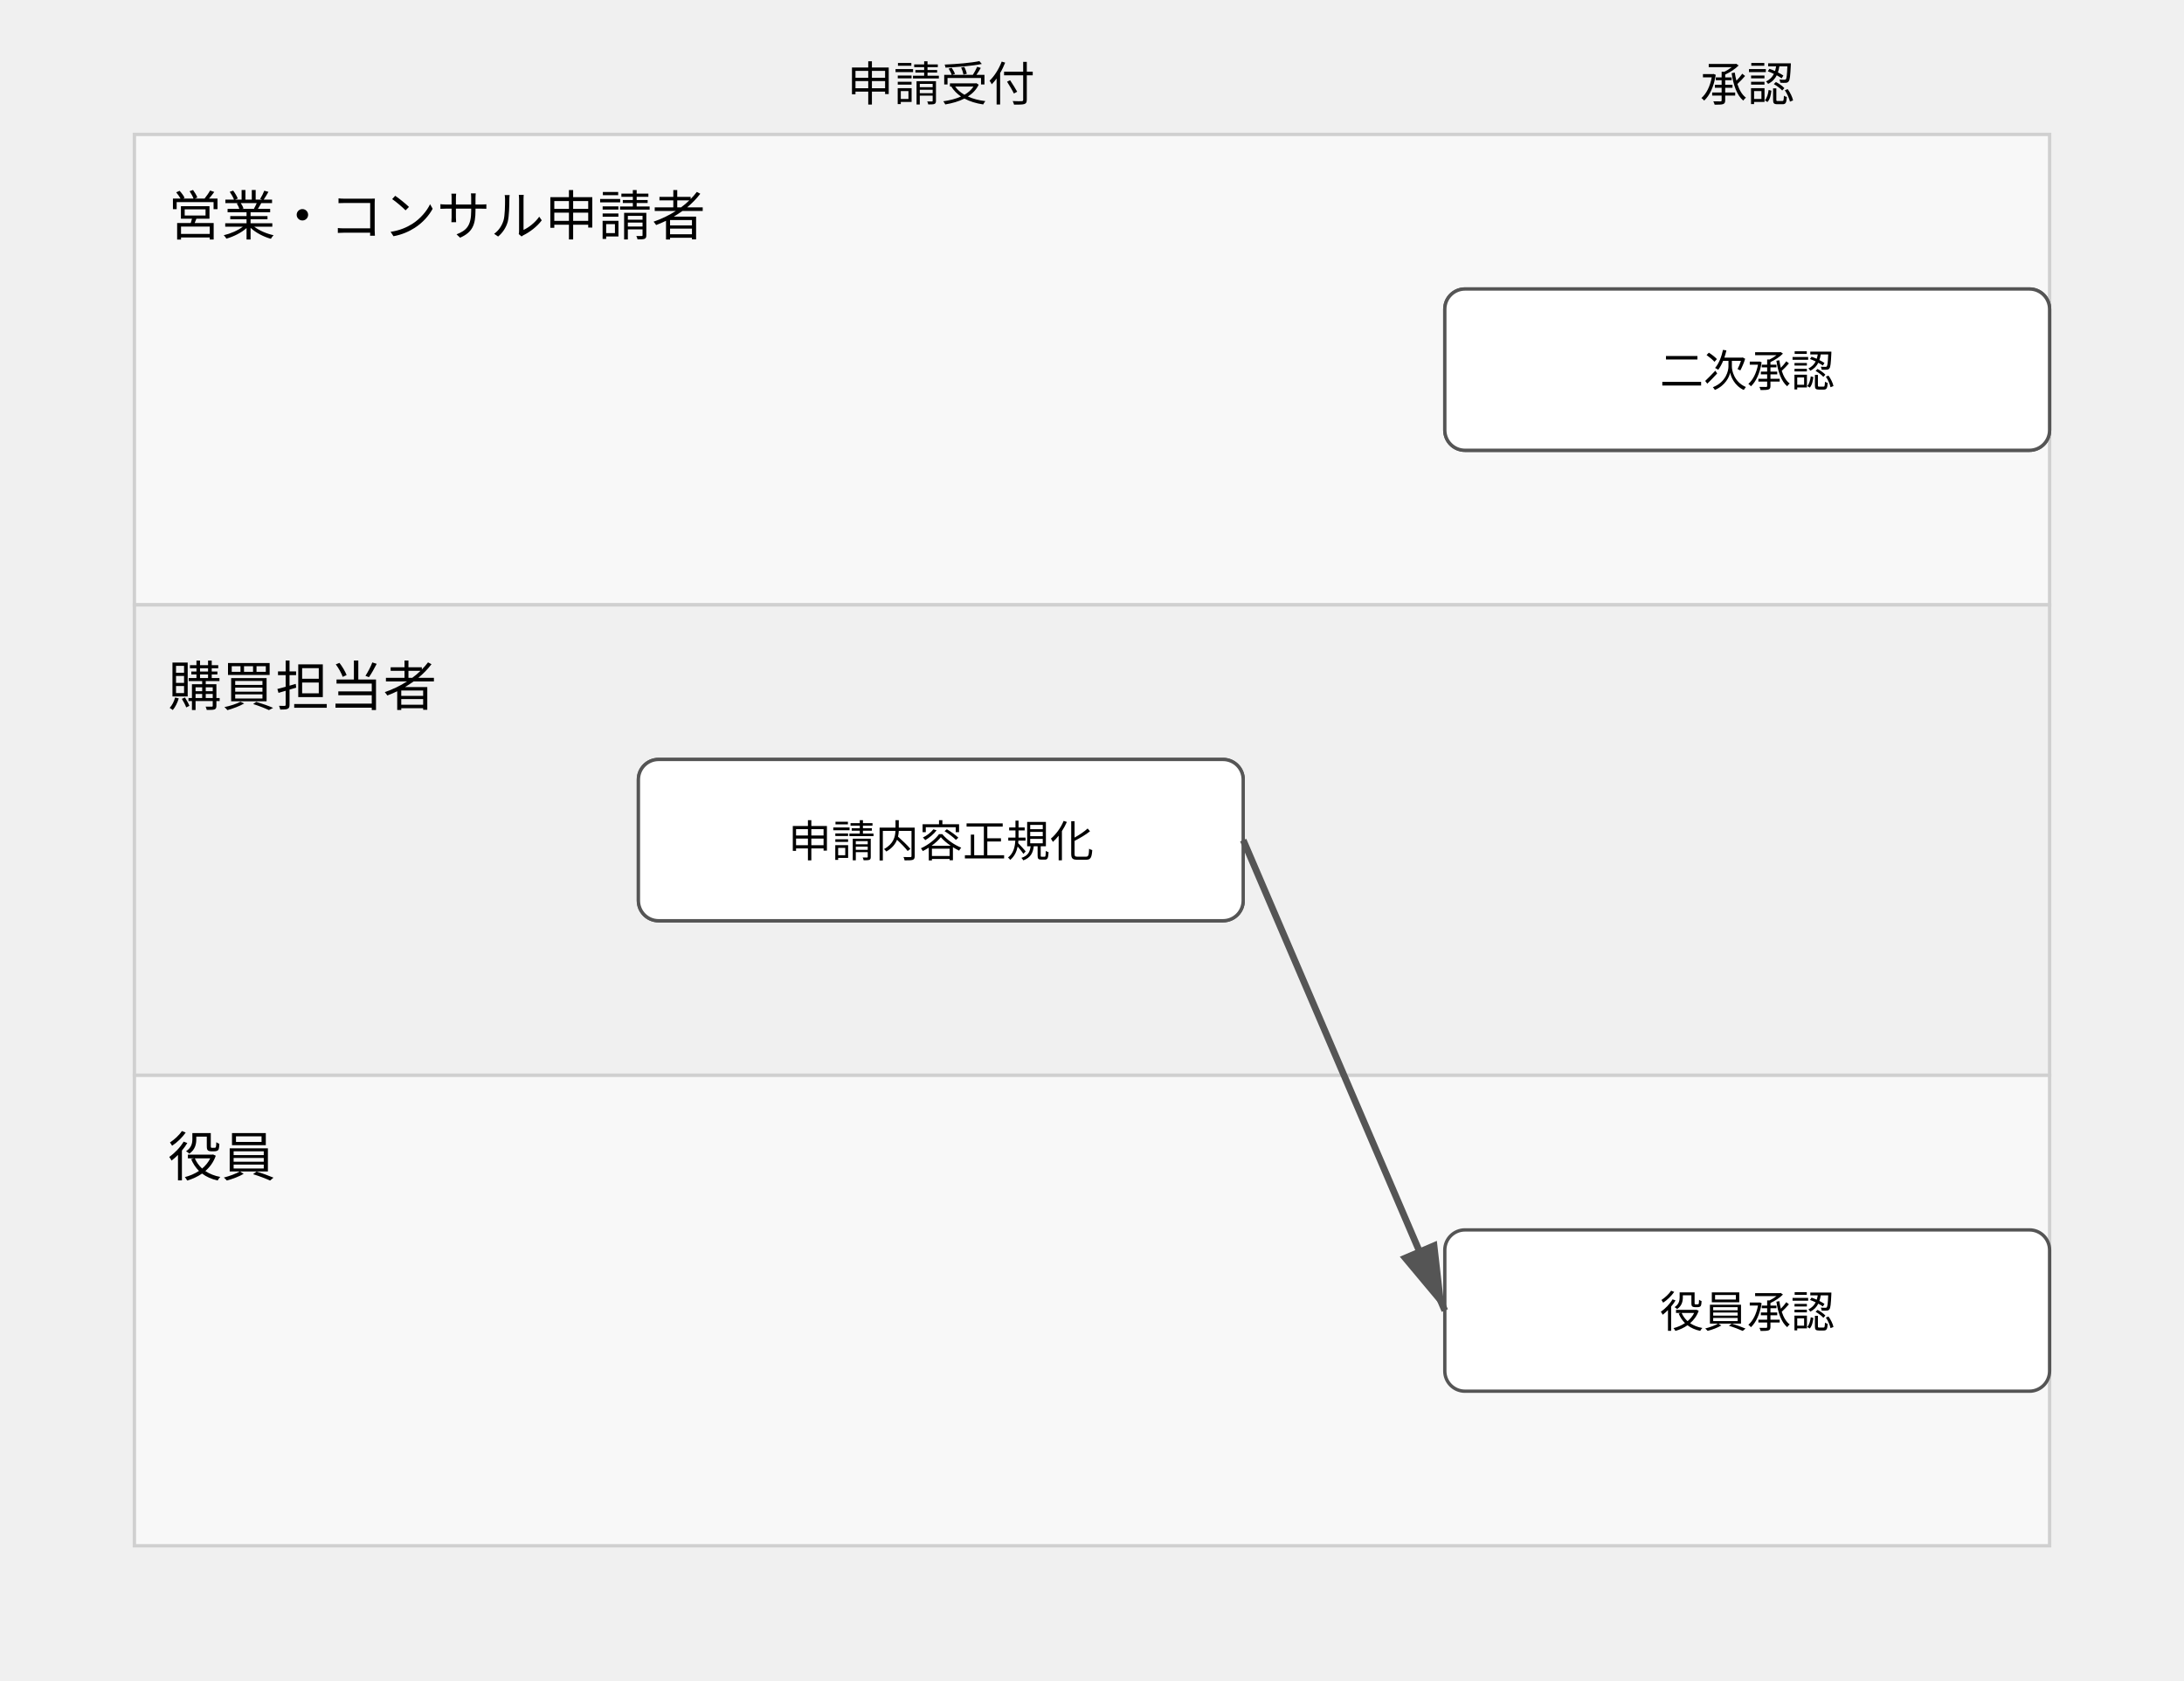
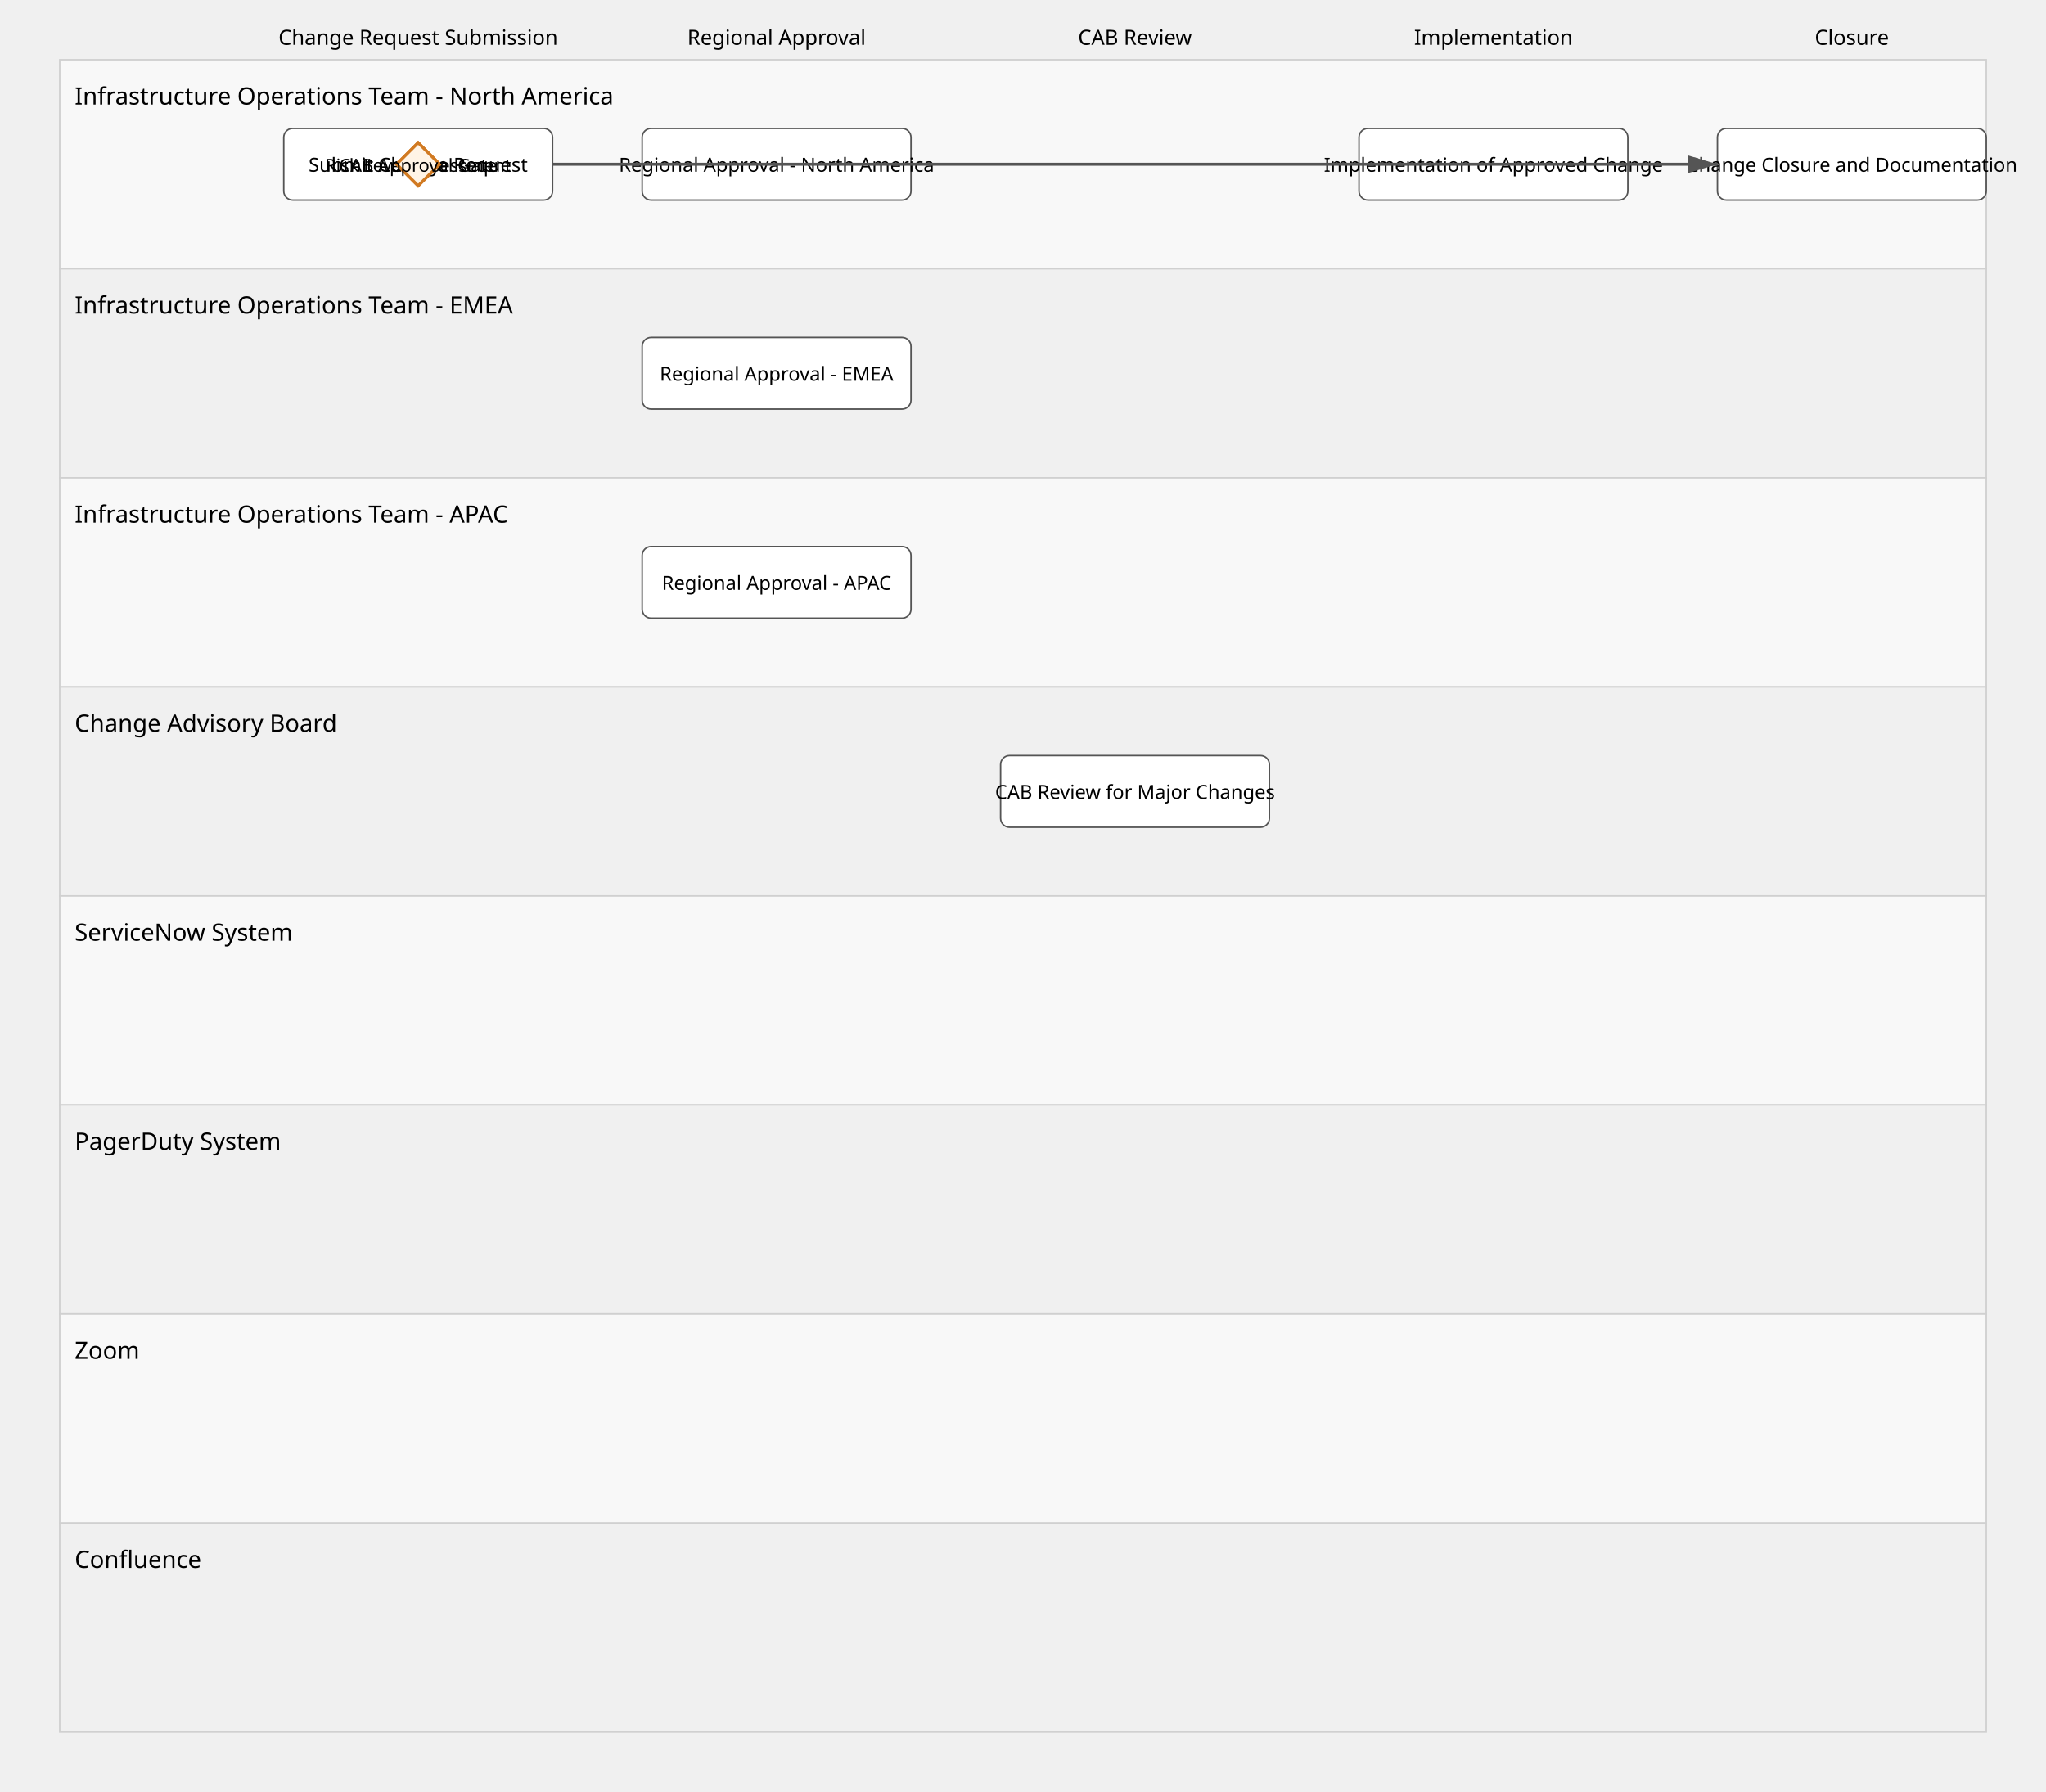
- <svg xmlns="http://www.w3.org/2000/svg" viewBox="0 0 650 500" width="650" height="500">
+ <svg xmlns="http://www.w3.org/2000/svg" viewBox="0 0 1370 1200" width="1370" height="1200">
  <defs>
    <marker id="arrow" markerWidth="10" markerHeight="10" refX="10" refY="3" orient="auto">
      <path d="M0,0 L10,3 L0,6 Z" fill="#555" />
    </marker>
  </defs>
-   <rect x="40" y="40" width="570" height="140" fill="#f8f8f8" stroke="#d0d0d0" />
-   <text x="50" y="70" font-size="16" font-family="Segoe UI, sans-serif">営業・コンサル申請者</text>
-   <rect x="40" y="180" width="570" height="140" fill="#f0f0f0" stroke="#d0d0d0" />
-   <text x="50" y="210" font-size="16" font-family="Segoe UI, sans-serif">購買担当者</text>
-   <rect x="40" y="320" width="570" height="140" fill="#f8f8f8" stroke="#d0d0d0" />
-   <text x="50" y="350" font-size="16" font-family="Segoe UI, sans-serif">役員</text>
-   <text x="280.0" y="30" font-size="14" font-family="Segoe UI, sans-serif" text-anchor="middle">申請受付</text>
-   <text x="520.0" y="30" font-size="14" font-family="Segoe UI, sans-serif" text-anchor="middle">承認</text>
-   <rect x="190" y="226.0" width="180" height="48" rx="6" ry="6" fill="#ffffff" stroke="#555555" />
-   <text x="280.0" y="255.0" font-size="13" font-family="Segoe UI, sans-serif" text-anchor="middle">申請受領</text>
-   <rect x="190" y="226.0" width="180" height="48" rx="6" ry="6" fill="#ffffff" stroke="#555555" />
-   <text x="280.0" y="255.0" font-size="13" font-family="Segoe UI, sans-serif" text-anchor="middle">申請内容正規化</text>
+   <rect x="40" y="40" width="1290" height="140" fill="#f8f8f8" stroke="#d0d0d0" />
+   <text x="50" y="70" font-size="16" font-family="Segoe UI, sans-serif">Infrastructure Operations Team - North America</text>
+   <rect x="40" y="180" width="1290" height="140" fill="#f0f0f0" stroke="#d0d0d0" />
+   <text x="50" y="210" font-size="16" font-family="Segoe UI, sans-serif">Infrastructure Operations Team - EMEA</text>
+   <rect x="40" y="320" width="1290" height="140" fill="#f8f8f8" stroke="#d0d0d0" />
+   <text x="50" y="350" font-size="16" font-family="Segoe UI, sans-serif">Infrastructure Operations Team - APAC</text>
+   <rect x="40" y="460" width="1290" height="140" fill="#f0f0f0" stroke="#d0d0d0" />
+   <text x="50" y="490" font-size="16" font-family="Segoe UI, sans-serif">Change Advisory Board</text>
+   <rect x="40" y="600" width="1290" height="140" fill="#f8f8f8" stroke="#d0d0d0" />
+   <text x="50" y="630" font-size="16" font-family="Segoe UI, sans-serif">ServiceNow System</text>
+   <rect x="40" y="740" width="1290" height="140" fill="#f0f0f0" stroke="#d0d0d0" />
+   <text x="50" y="770" font-size="16" font-family="Segoe UI, sans-serif">PagerDuty System</text>
+   <rect x="40" y="880" width="1290" height="140" fill="#f8f8f8" stroke="#d0d0d0" />
+   <text x="50" y="910" font-size="16" font-family="Segoe UI, sans-serif">Zoom</text>
+   <rect x="40" y="1020" width="1290" height="140" fill="#f0f0f0" stroke="#d0d0d0" />
+   <text x="50" y="1050" font-size="16" font-family="Segoe UI, sans-serif">Confluence</text>
+   <text x="280.0" y="30" font-size="14" font-family="Segoe UI, sans-serif" text-anchor="middle">Change Request Submission</text>
+   <text x="520.0" y="30" font-size="14" font-family="Segoe UI, sans-serif" text-anchor="middle">Regional Approval</text>
+   <text x="760.0" y="30" font-size="14" font-family="Segoe UI, sans-serif" text-anchor="middle">CAB Review</text>
+   <text x="1000.0" y="30" font-size="14" font-family="Segoe UI, sans-serif" text-anchor="middle">Implementation</text>
+   <text x="1240.0" y="30" font-size="14" font-family="Segoe UI, sans-serif" text-anchor="middle">Closure</text>
+   <rect x="190" y="86.0" width="180" height="48" rx="6" ry="6" fill="#ffffff" stroke="#555555" />
+   <text x="280.0" y="115.0" font-size="13" font-family="Segoe UI, sans-serif" text-anchor="middle">Submit Change Request</text>
  <rect x="430" y="86.0" width="180" height="48" rx="6" ry="6" fill="#ffffff" stroke="#555555" />
-   <text x="520.0" y="115.0" font-size="13" font-family="Segoe UI, sans-serif" text-anchor="middle">一次承認</text>
-   <rect x="430" y="86.0" width="180" height="48" rx="6" ry="6" fill="#ffffff" stroke="#555555" />
-   <text x="520.0" y="115.0" font-size="13" font-family="Segoe UI, sans-serif" text-anchor="middle">二次承認</text>
+   <text x="520.0" y="115.0" font-size="13" font-family="Segoe UI, sans-serif" text-anchor="middle">Regional Approval - North America</text>
+   <rect x="430" y="226.0" width="180" height="48" rx="6" ry="6" fill="#ffffff" stroke="#555555" />
+   <text x="520.0" y="255.0" font-size="13" font-family="Segoe UI, sans-serif" text-anchor="middle">Regional Approval - EMEA</text>
  <rect x="430" y="366.0" width="180" height="48" rx="6" ry="6" fill="#ffffff" stroke="#555555" />
-   <text x="520.0" y="395.0" font-size="13" font-family="Segoe UI, sans-serif" text-anchor="middle">役員承認</text>
-   <line x1="370" y1="250.0" x2="430" y2="390.0" stroke="#555" stroke-width="2" marker-end="url(#arrow)" />
+   <text x="520.0" y="395.0" font-size="13" font-family="Segoe UI, sans-serif" text-anchor="middle">Regional Approval - APAC</text>
+   <rect x="670" y="506.0" width="180" height="48" rx="6" ry="6" fill="#ffffff" stroke="#555555" />
+   <text x="760.0" y="535.0" font-size="13" font-family="Segoe UI, sans-serif" text-anchor="middle">CAB Review for Major Changes</text>
+   <rect x="910" y="86.0" width="180" height="48" rx="6" ry="6" fill="#ffffff" stroke="#555555" />
+   <text x="1000.0" y="115.0" font-size="13" font-family="Segoe UI, sans-serif" text-anchor="middle">Implementation of Approved Change</text>
+   <rect x="1150" y="86.0" width="180" height="48" rx="6" ry="6" fill="#ffffff" stroke="#555555" />
+   <text x="1240.0" y="115.0" font-size="13" font-family="Segoe UI, sans-serif" text-anchor="middle">Change Closure and Documentation</text>
+   <polygon points="280.0,95.6 294.4,110.0 280.0,124.4 265.6,110.0" fill="#fff4e6" stroke="#d17a22" stroke-width="2" />
+   <text x="280.0" y="115.0" font-size="12" font-family="Segoe UI, sans-serif" text-anchor="middle">Risk Level Assessment</text>
+   <polygon points="280.0,95.6 294.4,110.0 280.0,124.4 265.6,110.0" fill="#fff4e6" stroke="#d17a22" stroke-width="2" />
+   <text x="280.0" y="115.0" font-size="12" font-family="Segoe UI, sans-serif" text-anchor="middle">CAB Approval Gate</text>
+   <line x1="370" y1="110.0" x2="1150" y2="110.0" stroke="#555" stroke-width="2" marker-end="url(#arrow)" />
</svg>
